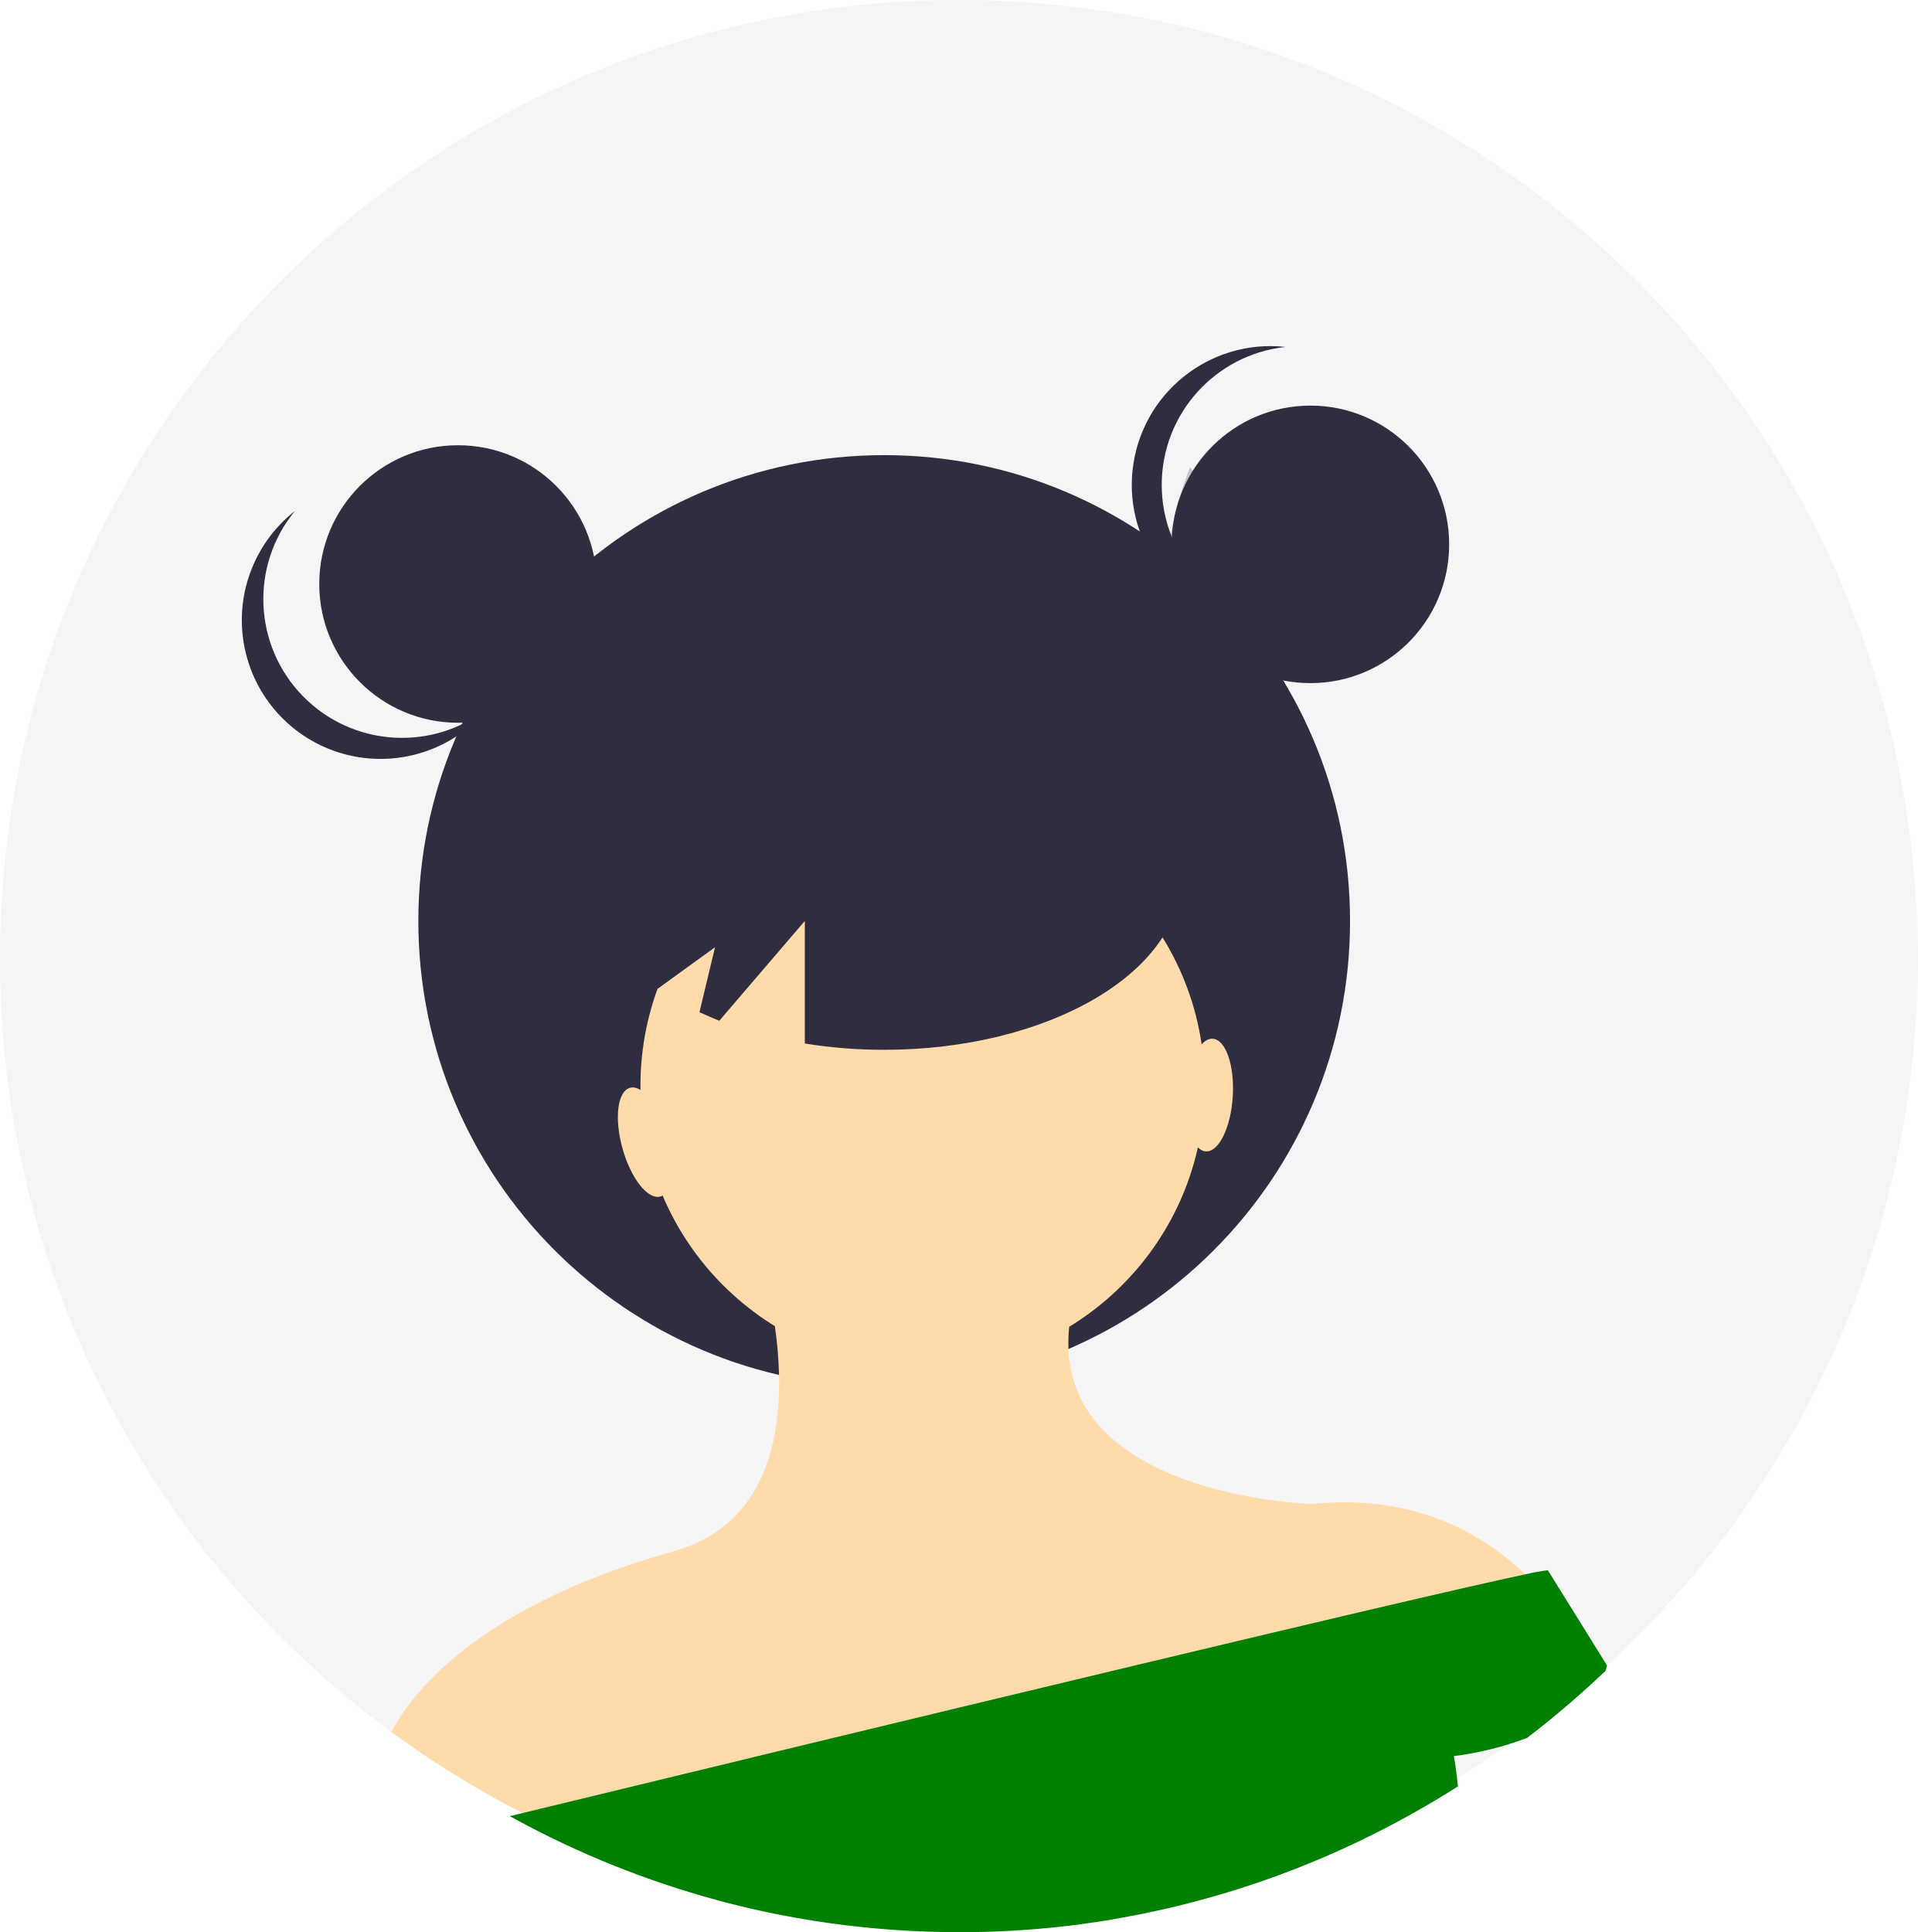
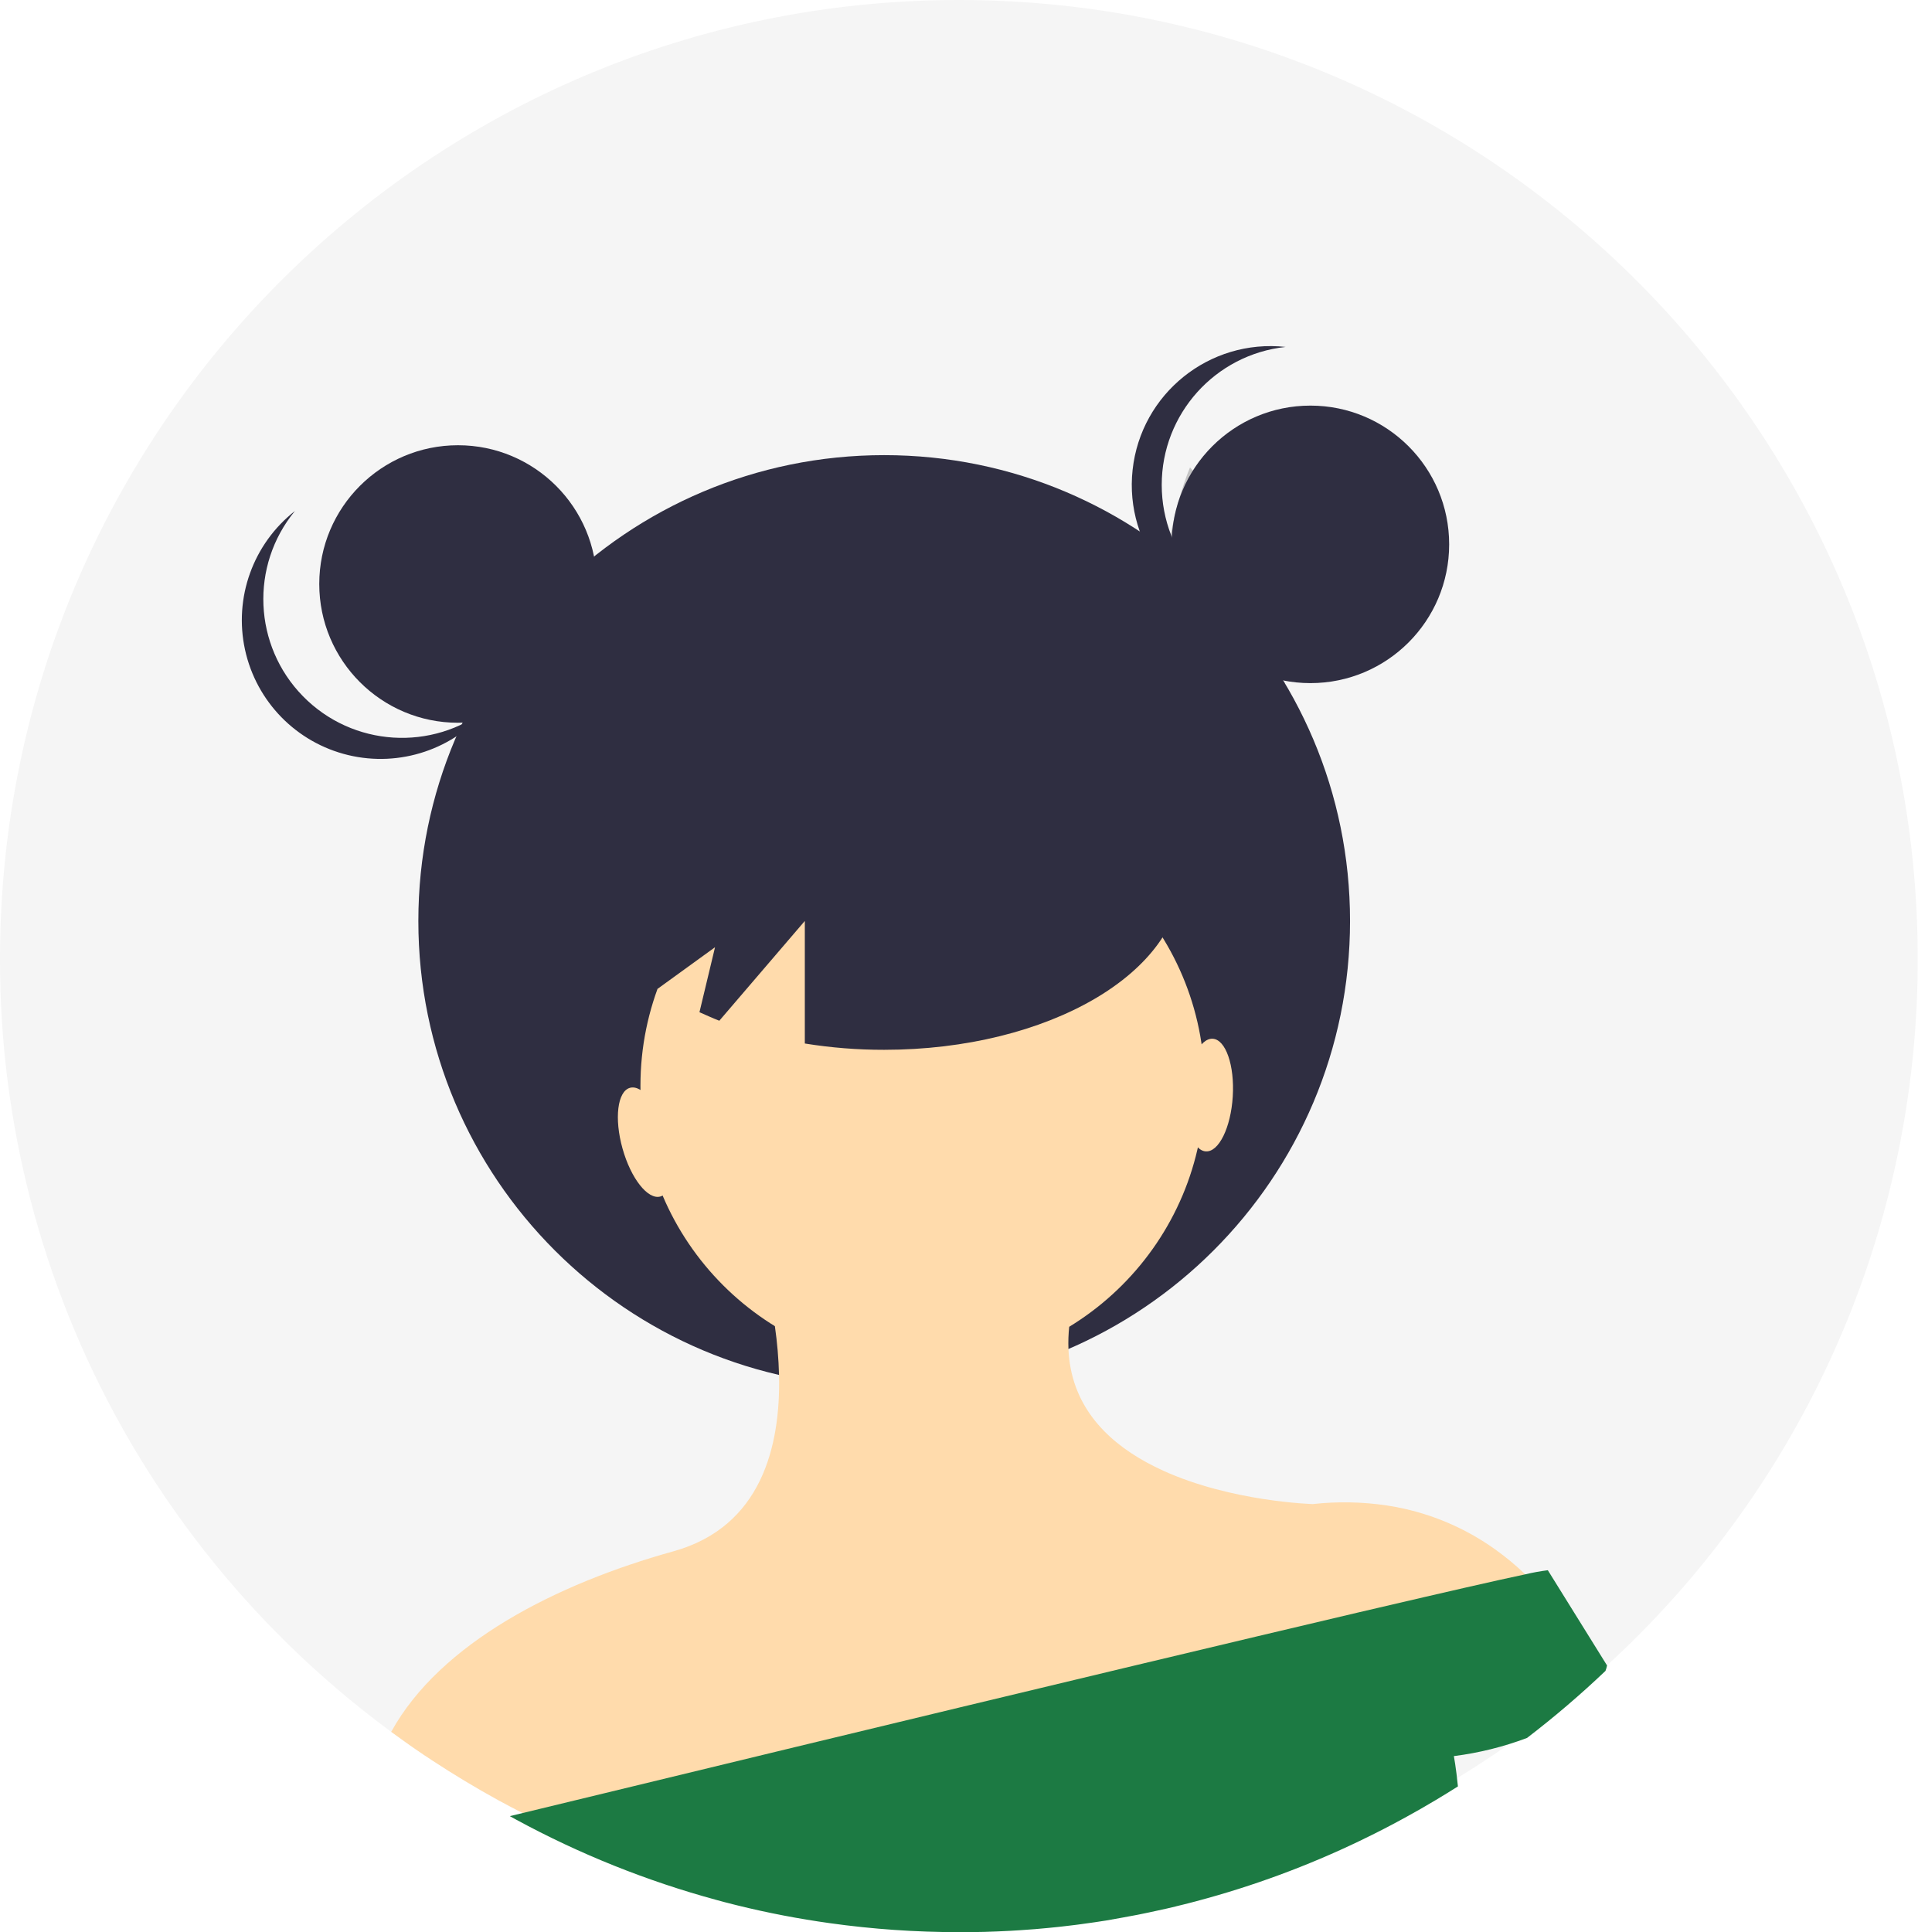
<svg xmlns="http://www.w3.org/2000/svg" id="f36e36b5-a914-4189-a8f7-2c7091a7d461" viewBox="0 0 676 681">
  <defs>
-     <style>.cls-1{fill:#f5f5f5}.cls-2{opacity:.2;isolation:isolate}.cls-3{fill:#2f2e41}.cls-4{fill:#ffdbac}.cls-5{fill:green}</style>
+     <style>.cls-1{fill:#f5f5f5}.cls-2{opacity:.2;isolation:isolate}.cls-3{fill:#2f2e41}.cls-4{fill:#ffdbac}.cls-5{fill:#1c7a43}</style>
  </defs>
  <path d="M676,338a337.1,337.1,0,0,1-24.55,126.7l-.11.26h0a336.44,336.44,0,0,1-42.79,75.64q-5.06,6.75-10.43,13.22c-1.31,1.58-2.64,3.15-4,4.7q-10.27,11.93-21.62,22.85-2.64,2.55-5.34,5l-1.26,1.16a337.46,337.46,0,0,1-27.65,22.7q-9.67,7.15-19.86,13.59-2.24,1.43-4.5,2.8-3.93,2.4-7.93,4.69-5.22,3-10.57,5.81c-1.44.77-2.89,1.51-4.34,2.25-2.12,1.09-4.25,2.14-6.4,3.17l-1.11.53c-1.4.68-2.82,1.34-4.24,2a335.26,335.26,0,0,1-57.46,20.39l-.32.08c-1.29.33-2.59.65-3.89,1-1,.24-2,.47-2.93.69a2.22,2.22,0,0,1-.37.09c-2,.47-4,.92-6.05,1.33l-3.42.71c-.69.15-1.39.28-2.08.41l-2.6.5c-.48.1-1,.18-1.45.26l-3.29.59c-1.86.32-3.74.63-5.61.91-1.36.21-2.71.41-4.07.6-1.6.23-3.2.44-4.81.64-.44.07-.88.12-1.32.17l-1.71.21c-1.15.14-2.3.27-3.46.39l-1.79.19-3.42.33c-1.47.14-2.94.26-4.42.38-1.8.14-3.59.27-5.4.38l-3.49.2c-3,.16-6,.27-9,.35-1.49,0-3,.07-4.49.09h0c-1.49,0-3,0-4.49,0a338.63,338.63,0,0,1-45.45-3q-16.57-2.22-32.62-6l-1.28-.31c-1.08-.25-2.15-.52-3.22-.79l-2.84-.74A335.16,335.16,0,0,1,182,637.91l-.34-.18c-.65-.34-1.29-.67-1.93-1q-2.11-1.11-4.21-2.26-11.92-6.56-23.24-14-2.91-1.9-5.76-3.87l-1.81-1.26L142.82,614q-2.48-1.76-4.92-3.55-10.12-7.44-19.65-15.61A339.54,339.54,0,0,1,59.09,529q-8.78-12.78-16.38-26.38A336.38,336.38,0,0,1,0,338C0,151.33,151.33,0,338,0S676,151.33,676,338Z" class="cls-1" transform="translate(0)" />
  <path d="M450.29,226.52c6.38,36-7.71,68.59-7.71,68.59s-24.43-25.76-30.81-61.76,7.71-68.59,7.71-68.59S443.91,190.52,450.29,226.52Z" class="cls-2" transform="translate(0)" />
  <path d="M440,536.27l1.22.63C441.06,538.2,440.77,539,440,536.27Z" class="cls-3" transform="translate(0)" />
  <path d="M441.57,536.69c0,.14,0,.29,0,.43l-.43-.22c0-.13,0-.27,0-.41C441.32,534.74,441.2,532.67,441.57,536.69Z" class="cls-3" transform="translate(0)" />
  <circle cx="311.68" cy="324.64" r="164.21" class="cls-3" />
  <circle cx="325.2" cy="382.71" r="99.44" class="cls-4" />
  <path d="M552.27,573.31l-.12,0L529,578.89l-48.16,11.56L474.29,592,401.05,609.6l-6.22,1.5L217.14,653.74A332.62,332.62,0,0,1,182,637.91l-.34-.18c-.65-.34-1.29-.67-1.93-1q-2.11-1.11-4.21-2.26-11.92-6.56-23.24-14-2.91-1.9-5.76-3.87l-1.81-1.26L142.82,614q-2.48-1.76-4.92-3.55c17.26-31.37,58.36-52.22,99.46-63.63,31-8.62,37.84-36.95,37.25-62.16a147.44,147.44,0,0,0-1.46-17.18,167.67,167.67,0,0,0-6-26.74L366.64,444l10.26,23.64a53.76,53.76,0,0,0-.27,7.82c.78,19.39,12.75,31.93,27.52,40,1.92,1.05,3.89,2,5.89,2.94,24.22,11,52.73,11.76,52.73,11.76a101.73,101.73,0,0,1,26.09.49q3.15.48,6.12,1.15a88.07,88.07,0,0,1,32.11,14.37,91.49,91.49,0,0,1,10.41,8.63A82.47,82.47,0,0,1,552.27,573.31Z" class="cls-4" transform="translate(0)" />
  <path d="M566.49,587.06a11.61,11.61,0,0,1-.56,1.91,340.72,340.72,0,0,1-27.65,23.63A114,114,0,0,1,512.49,619s.75,3.91,1.43,10.68q-3.93,2.49-7.93,4.88-5.22,3.12-10.57,6.05c-1.44.8-2.89,1.57-4.34,2.34-2.12,1.13-4.25,2.22-6.4,3.3l-1.11.55c-1.4.71-2.82,1.39-4.24,2.08a326.06,326.06,0,0,1-57.46,21.22l-.32.09c-1.29.34-2.59.67-3.89,1-1,.25-2,.49-2.93.72l-.37.1c-2,.49-4,.95-6.05,1.38l-3.42.74c-.69.16-1.39.29-2.08.43l-2.6.52c-.48.1-1,.18-1.45.27l-3.29.61c-1.86.33-3.74.66-5.61,1-1.36.22-2.71.43-4.07.62-1.6.24-3.2.46-4.81.67l-1.32.18-1.71.21c-1.15.15-2.3.29-3.46.41l-1.79.2c-1.14.12-2.28.24-3.42.34-1.47.15-2.94.27-4.42.4-1.8.14-3.59.28-5.4.39-1.16.08-2.32.15-3.49.21-3,.17-6,.28-9,.37-1.49,0-3,.07-4.49.09h0c-1.49,0-3,0-4.49,0a326.06,326.06,0,0,1-45.45-3.16,321.07,321.07,0,0,1-32.62-6.27l-1.28-.32c-1.08-.26-2.15-.54-3.22-.82l-2.84-.77a328.19,328.19,0,0,1-70.6-28.3l-.34-.19-1.93-1.06c54.89-13.31,141.63-34.31,216.9-52.29l6.29-1.5c27.8-6.64,53.84-12.82,75.87-18l6.7-1.56c23.67-5.53,42-9.74,52-11.84a77.63,77.63,0,0,1,8.14-1.49L566.45,587Z" class="cls-5" transform="translate(0)" />
  <circle cx="161.45" cy="205.85" r="48.91" class="cls-3" />
  <circle cx="461.92" cy="191.88" r="48.91" class="cls-3" />
  <path d="M409.51,170.91a48.91,48.91,0,0,1,43.67-48.62,48.91,48.91,0,0,0-10.62,97.25,49.61,49.61,0,0,0,10.62,0A48.91,48.91,0,0,1,409.51,170.91Z" class="cls-3" transform="translate(0)" />
  <path d="M106.8,245.42a48.91,48.91,0,0,1-2.84-65.3A48.91,48.91,0,1,0,172,249.58,48.9,48.9,0,0,1,106.8,245.42Z" class="cls-3" transform="translate(0)" />
  <path d="M311.68,247.78c-57.88,0-104.81,27.37-104.81,61.14,0,15.11,9.43,28.92,25,39.58l20.18-14.62-5.49,22.91c2.28,1,4.6,2.07,7,3l30.14-35.17v43.2a174.51,174.51,0,0,0,27.95,2.22c57.89,0,104.82-27.37,104.82-61.14S369.57,247.78,311.68,247.78Z" class="cls-3" transform="translate(0)" />
  <path d="M413,191.88s-7.59,34.93,39.88,48.91Z" class="cls-3" transform="translate(0)" />
  <path d="M206.87,198.24s17.47,39.06-34.94,56.52Z" class="cls-3" transform="translate(0)" />
  <ellipse cx="227.41" cy="402.6" class="cls-4" rx="8.29" ry="19.89" transform="translate(-100.11 76.21) rotate(-15.64)" />
  <ellipse cx="426.3" cy="386.03" class="cls-4" rx="19.89" ry="8.29" transform="translate(14.8 787.79) rotate(-86.48)" />
</svg>
